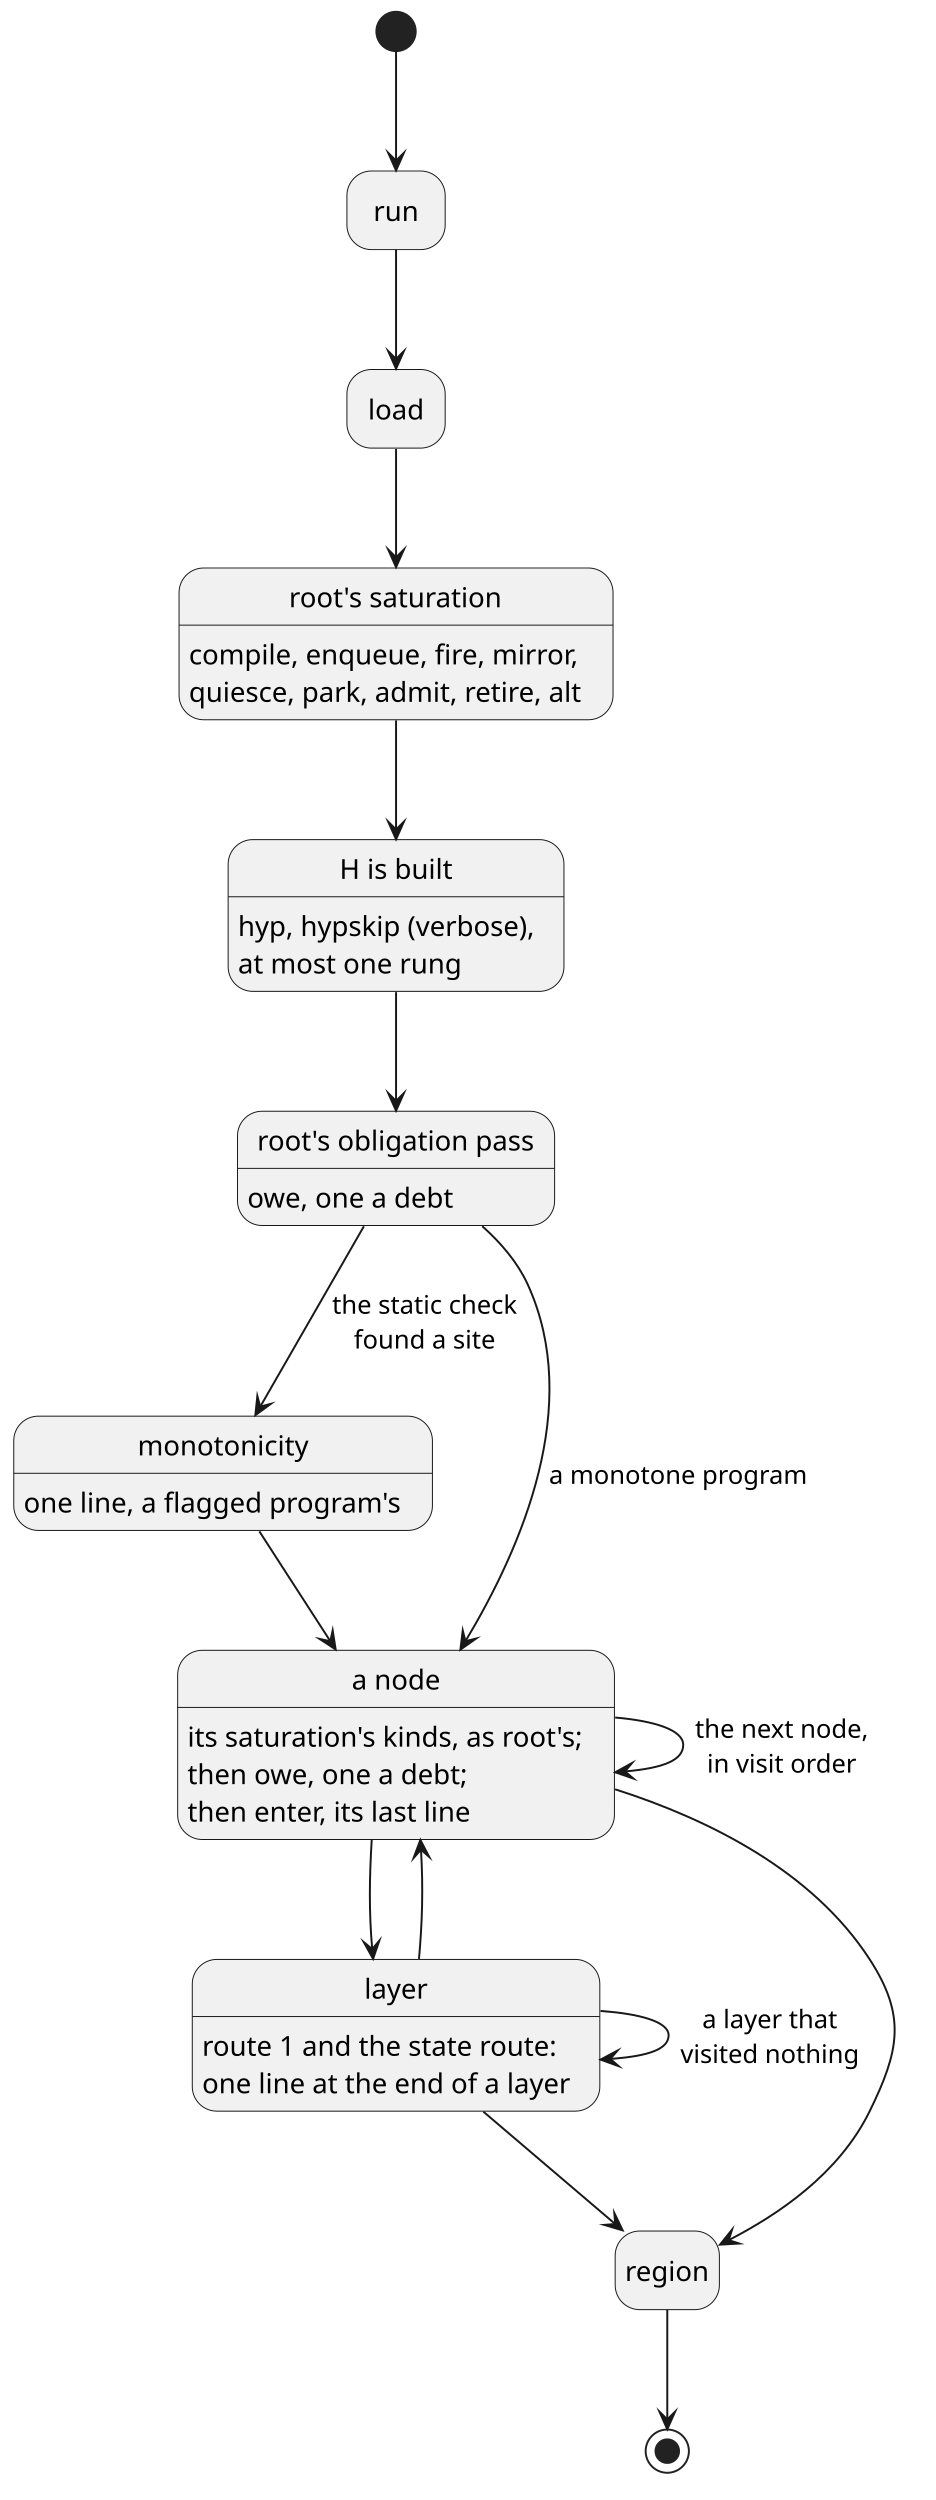
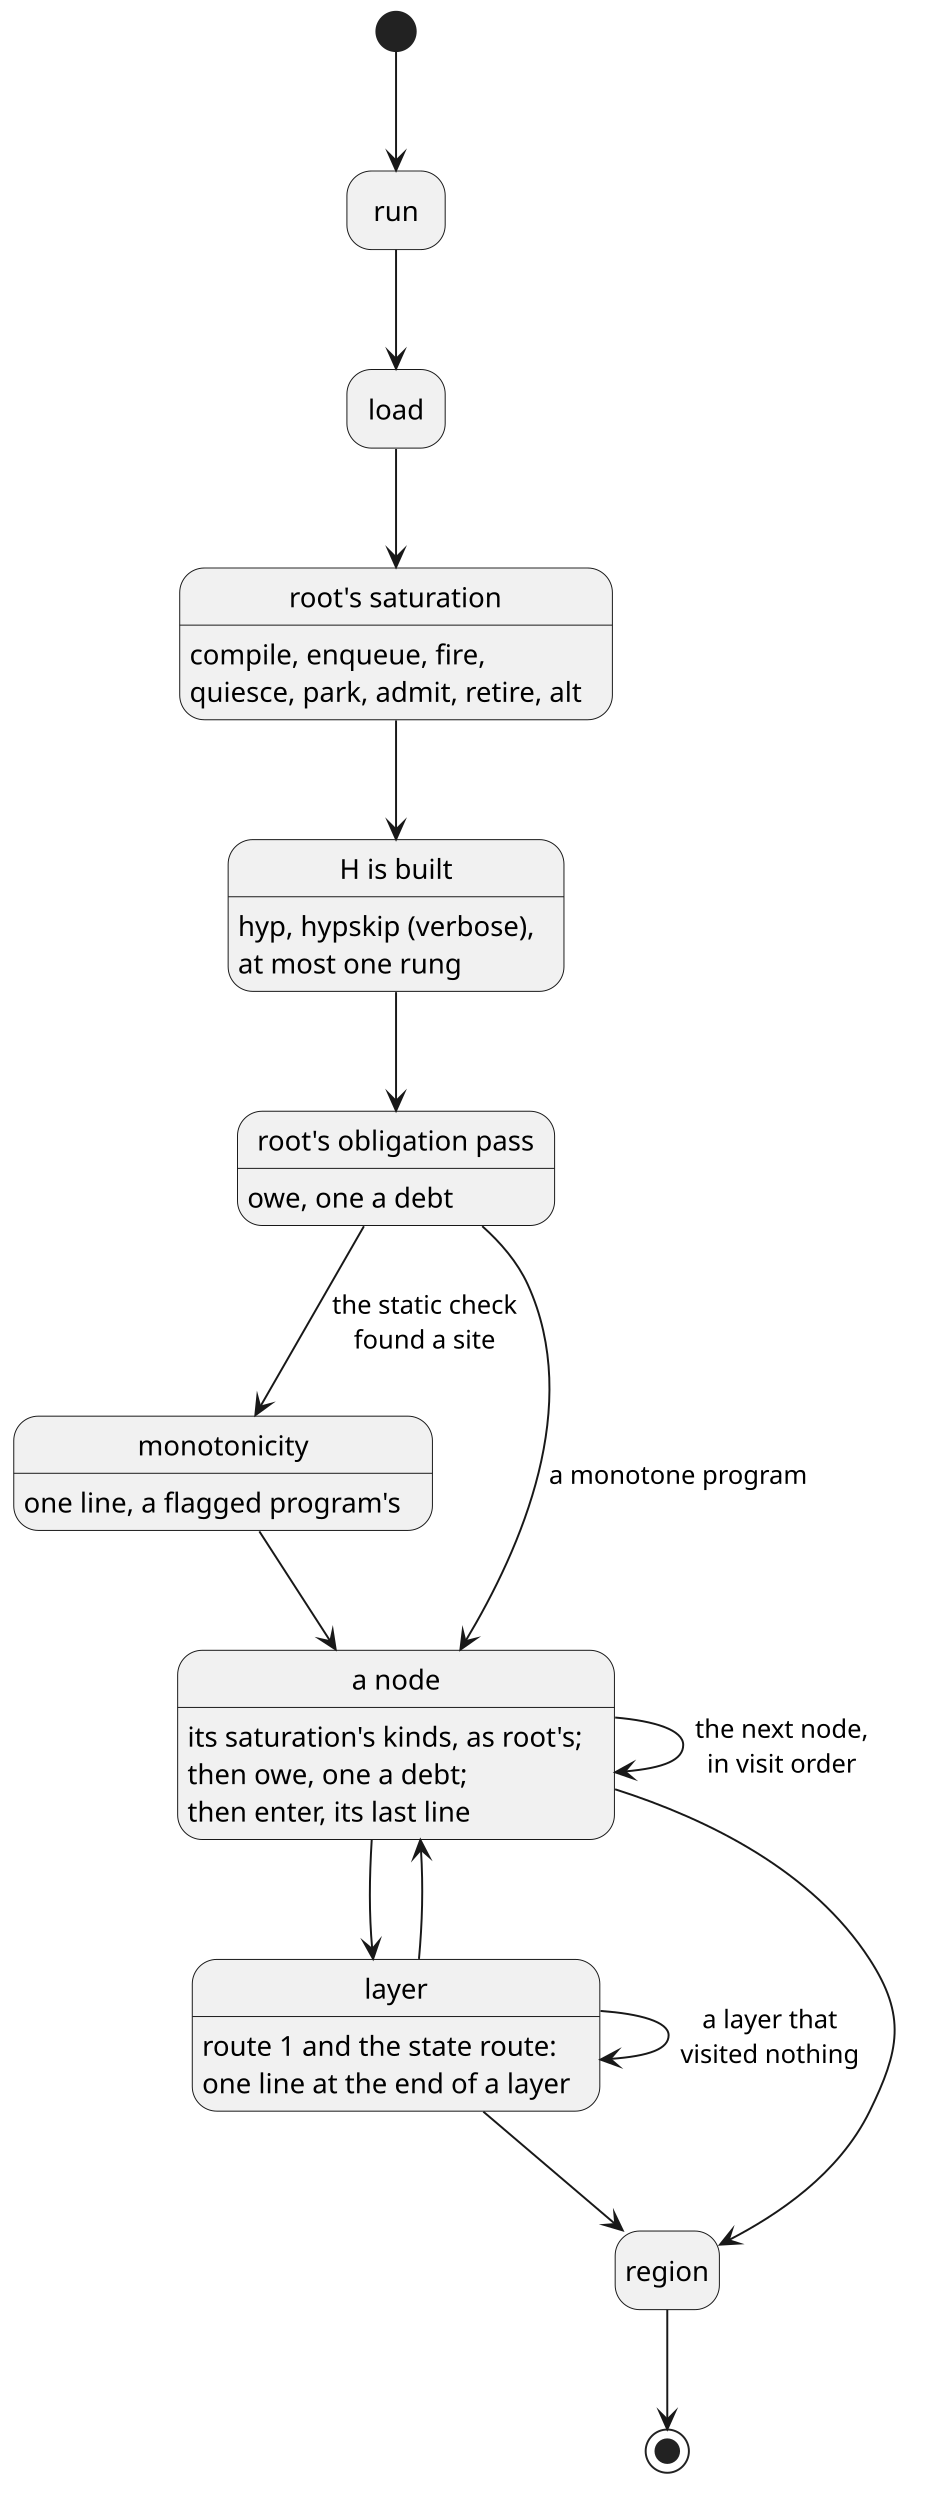
<svg xmlns="http://www.w3.org/2000/svg" version="1.1" data-diagram-type="STATE" style="width:476px;height:1272px;background:#FFFFFF;" width="476px" height="1272px" viewBox="0 0 476 1272" zoomAndPan="magnify" preserveAspectRatio="none" contentStyleType="text/css">
  <defs />
  <g font-family="sans-serif" lengthAdjust="spacing">
    <rect x="176.51" y="87" width="50" height="40" fill="#F1F1F1" style="stroke:#181818;stroke-width:0.5;" rx="12.5" ry="12.5" />
    <text x="189.967" y="112.432" fill="#000" font-size="14" textLength="23.086">run</text>
    <rect x="176.51" y="188" width="50" height="40" fill="#F1F1F1" style="stroke:#181818;stroke-width:0.5;" rx="12.5" ry="12.5" />
    <text x="187.237" y="213.432" fill="#000" font-size="14" textLength="28.546">load</text>
    <g class="entity" data-qualified-name="Sat" id="ent0003" data-source-line="4">
-       <rect x="91.1" y="289" width="220.815" height="77.204" fill="#F1F1F1" style="stroke:#181818;stroke-width:0.5;" rx="12.5" ry="12.5" />
-       <line x1="91.1" y1="318.068" x2="311.915" y2="318.068" style="stroke:#181818;stroke-width:0.5;" />
-       <text x="147.027" y="308.966" fill="#000" font-size="14" textLength="108.962">root's saturation</text>
-       <text x="96.1" y="338.034" fill="#000" font-size="14" textLength="200.815">compile, enqueue, fire, mirror,</text>
-       <text x="96.1" y="357.102" fill="#000" font-size="14" textLength="200.143">quiesce, park, admit, retire, alt</text>
+       <rect x="91.44" y="289" width="220.143" height="77.204" fill="#F1F1F1" style="stroke:#181818;stroke-width:0.5;" rx="12.5" ry="12.5" />
+       <line x1="91.44" y1="318.068" x2="311.583" y2="318.068" style="stroke:#181818;stroke-width:0.5;" />
+       <text x="147.031" y="308.966" fill="#000" font-size="14" textLength="108.962">root's saturation</text>
+       <text x="96.44" y="338.034" fill="#000" font-size="14" textLength="150.905">compile, enqueue, fire,</text>
+       <text x="96.44" y="357.102" fill="#000" font-size="14" textLength="200.143">quiesce, park, admit, retire, alt</text>
    </g>
    <g class="entity" data-qualified-name="Gen" id="ent0004" data-source-line="5">
      <rect x="116.08" y="427.2" width="170.863" height="77.204" fill="#F1F1F1" style="stroke:#181818;stroke-width:0.5;" rx="12.5" ry="12.5" />
      <line x1="116.08" y1="456.268" x2="286.943" y2="456.268" style="stroke:#181818;stroke-width:0.5;" />
      <text x="172.756" y="447.166" fill="#000" font-size="14" textLength="57.512">H is built</text>
      <text x="121.08" y="476.234" fill="#000" font-size="14" textLength="150.863">hyp, hypskip (verbose),</text>
      <text x="121.08" y="495.302" fill="#000" font-size="14" textLength="113.862">at most one rung</text>
    </g>
    <g class="entity" data-qualified-name="Owe" id="ent0005" data-source-line="6">
      <rect x="120.84" y="565.4" width="161.344" height="58.136" fill="#F1F1F1" style="stroke:#181818;stroke-width:0.5;" rx="12.5" ry="12.5" />
      <line x1="120.84" y1="594.468" x2="282.184" y2="594.468" style="stroke:#181818;stroke-width:0.5;" />
      <text x="130.84" y="585.366" fill="#000" font-size="14" textLength="141.344">root's obligation pass</text>
      <text x="125.84" y="614.434" fill="#000" font-size="14" textLength="105.084">owe, one a debt</text>
    </g>
    <g class="entity" data-qualified-name="Mono" id="ent0006" data-source-line="7">
      <rect x="7" y="720.54" width="213.017" height="58.136" fill="#F1F1F1" style="stroke:#181818;stroke-width:0.5;" rx="12.5" ry="12.5" />
      <line x1="7" y1="749.608" x2="220.017" y2="749.608" style="stroke:#181818;stroke-width:0.5;" />
      <text x="70.011" y="740.506" fill="#000" font-size="14" textLength="86.996">monotonicity</text>
      <text x="12" y="769.574" fill="#000" font-size="14" textLength="193.017">one line, a flagged program's</text>
    </g>
    <g class="entity" data-qualified-name="Node" id="ent0007" data-source-line="8">
      <rect x="90.39" y="839.67" width="222.229" height="96.272" fill="#F1F1F1" style="stroke:#181818;stroke-width:0.5;" rx="12.5" ry="12.5" />
      <line x1="90.39" y1="868.738" x2="312.619" y2="868.738" style="stroke:#181818;stroke-width:0.5;" />
      <text x="178.944" y="859.636" fill="#000" font-size="14" textLength="45.122">a node</text>
      <text x="95.39" y="888.704" fill="#000" font-size="14" textLength="202.229">its saturation's kinds, as root's;</text>
      <text x="95.39" y="907.772" fill="#000" font-size="14" textLength="142.729">then owe, one a debt;</text>
      <text x="95.39" y="926.84" fill="#000" font-size="14" textLength="146.215">then enter, its last line</text>
    </g>
    <g class="entity" data-qualified-name="Layer" id="ent0008" data-source-line="9">
      <rect x="97.83" y="996.95" width="207.361" height="77.204" fill="#F1F1F1" style="stroke:#181818;stroke-width:0.5;" rx="12.5" ry="12.5" />
      <line x1="97.83" y1="1026.018" x2="305.191" y2="1026.018" style="stroke:#181818;stroke-width:0.5;" />
      <text x="185.369" y="1016.916" fill="#000" font-size="14" textLength="32.284">layer</text>
      <text x="102.83" y="1045.984" fill="#000" font-size="14" textLength="180.949">route 1 and the state route:</text>
      <text x="102.83" y="1065.052" fill="#000" font-size="14" textLength="187.361">one line at the end of a layer</text>
    </g>
    <rect x="313" y="1135.15" width="53.022" height="40" fill="#F1F1F1" style="stroke:#181818;stroke-width:0.5;" rx="12.5" ry="12.5" />
    <text x="318" y="1160.582" fill="#000" font-size="14" textLength="43.022">region</text>
    <g class="start_entity" data-qualified-name=".start." id="ent0010" data-source-line="12">
      <ellipse cx="201.51" cy="16" rx="10" ry="10" fill="#222" style="stroke:#222;stroke-width:1;" />
    </g>
    <g class="end_entity" data-qualified-name=".end." id="ent0025" data-source-line="26">
      <ellipse cx="339.51" cy="1247.15" rx="11" ry="11" fill="none" style="stroke:#222;stroke-width:1;" />
      <ellipse cx="339.51" cy="1247.15" rx="6" ry="6" fill="#222" style="stroke:#222;stroke-width:1;" />
    </g>
    <g class="link" data-entity-1="ent0010" data-entity-2="ent0001" id="lnk11" data-source-line="12" data-link-type="dependency">
      <path d="M201.51,26.18 C201.51,40.4 201.51,63.02 201.51,81.74" style="stroke:#181818;stroke-width:1;" fill="none" id="*start*-to-Run" />
      <polygon points="201.51,86.74,205.51,77.74,201.51,81.74,197.51,77.74,201.51,86.74" fill="#181818" style="stroke:#181818;stroke-width:1;stroke-linejoin:miter;stroke-miterlimit:10;" />
    </g>
    <g class="link" data-entity-1="ent0001" data-entity-2="ent0002" id="lnk12" data-source-line="13" data-link-type="dependency">
      <path d="M201.51,127.08 C201.51,144.5 201.51,165.12 201.51,182.63" style="stroke:#181818;stroke-width:1;" fill="none" id="Run-to-Load" />
      <polygon points="201.51,187.63,205.51,178.63,201.51,182.63,197.51,178.63,201.51,187.63" fill="#181818" style="stroke:#181818;stroke-width:1;stroke-linejoin:miter;stroke-miterlimit:10;" />
    </g>
    <g class="link" data-entity-1="ent0002" data-entity-2="ent0003" id="lnk13" data-source-line="14" data-link-type="dependency">
      <path d="M201.51,228.42 C201.51,244.72 201.51,263.52 201.51,283.59" style="stroke:#181818;stroke-width:1;" fill="none" id="Load-to-Sat" />
      <polygon points="201.51,288.59,205.51,279.59,201.51,283.59,197.51,279.59,201.51,288.59" fill="#181818" style="stroke:#181818;stroke-width:1;stroke-linejoin:miter;stroke-miterlimit:10;" />
    </g>
    <g class="link" data-entity-1="ent0003" data-entity-2="ent0004" id="lnk14" data-source-line="15" data-link-type="dependency">
      <path d="M201.51,366.54 C201.51,385.43 201.51,403.2 201.51,422.06" style="stroke:#181818;stroke-width:1;" fill="none" id="Sat-to-Gen" />
      <polygon points="201.51,427.06,205.51,418.06,201.51,422.06,197.51,418.06,201.51,427.06" fill="#181818" style="stroke:#181818;stroke-width:1;stroke-linejoin:miter;stroke-miterlimit:10;" />
    </g>
    <g class="link" data-entity-1="ent0004" data-entity-2="ent0005" id="lnk15" data-source-line="16" data-link-type="dependency">
      <path d="M201.51,504.81 C201.51,524.19 201.51,542.37 201.51,560.16" style="stroke:#181818;stroke-width:1;" fill="none" id="Gen-to-Owe" />
      <polygon points="201.51,565.16,205.51,556.16,201.51,560.16,197.51,556.16,201.51,565.16" fill="#181818" style="stroke:#181818;stroke-width:1;stroke-linejoin:miter;stroke-miterlimit:10;" />
    </g>
    <g class="link" data-entity-1="ent0005" data-entity-2="ent0006" id="lnk16" data-source-line="17" data-link-type="dependency">
      <path d="M185.16,623.92 C169.41,651.33 148.181,688.265 132.411,715.715" style="stroke:#181818;stroke-width:1;" fill="none" id="Owe-to-Mono" />
      <polygon points="129.92,720.05,137.872,714.239,132.411,715.715,130.935,710.254,129.92,720.05" fill="#181818" style="stroke:#181818;stroke-width:1;stroke-linejoin:miter;stroke-miterlimit:10;" />
      <text x="168.98" y="668.437" fill="#000" font-size="13" textLength="94.107">the static check</text>
      <text x="180.004" y="686.143" fill="#000" font-size="13" textLength="72.059">found a site</text>
    </g>
    <g class="link" data-entity-1="ent0005" data-entity-2="ent0007" id="lnk17" data-source-line="18" data-link-type="dependency">
      <path d="M245.37,623.88 C254.72,632.22 263.33,642.2 268.51,653.54 C296.6,715.06 265.7,786.841 236.82,835.041" style="stroke:#181818;stroke-width:1;" fill="none" id="Owe-to-Node" />
      <polygon points="234.25,839.33,242.307,833.666,236.82,835.041,235.445,829.554,234.25,839.33" fill="#181818" style="stroke:#181818;stroke-width:1;stroke-linejoin:miter;stroke-miterlimit:10;" />
      <text x="279.31" y="755.007" fill="#000" font-size="13" textLength="131.937">a monotone program</text>
    </g>
    <g class="link" data-entity-1="ent0006" data-entity-2="ent0007" id="lnk18" data-source-line="19" data-link-type="dependency">
      <path d="M131.96,779.16 C143.2,796.55 155.126,815.021 168.076,835.061" style="stroke:#181818;stroke-width:1;" fill="none" id="Mono-to-Node" />
      <polygon points="170.79,839.26,169.265,829.53,168.076,835.061,162.546,833.872,170.79,839.26" fill="#181818" style="stroke:#181818;stroke-width:1;stroke-linejoin:miter;stroke-miterlimit:10;" />
    </g>
    <g class="link" data-entity-1="ent0007" data-entity-2="ent0007" id="lnk19" data-source-line="20" data-link-type="dependency">
      <path d="M313,873.88 C333.35,875.64 347.62,880.28 347.62,887.81 C347.62,895.34 338.331,899.549 317.981,901.309" style="stroke:#181818;stroke-width:1;" fill="none" id="Node-to-Node" />
      <polygon points="313,901.74,322.311,904.95,317.981,901.309,321.622,896.979,313,901.74" fill="#181818" style="stroke:#181818;stroke-width:1;stroke-linejoin:miter;stroke-miterlimit:10;" />
      <text x="353.62" y="884.207" fill="#000" font-size="13" textLength="88.465">the next node,</text>
      <text x="359.698" y="901.913" fill="#000" font-size="13" textLength="76.31">in visit order</text>
    </g>
    <g class="link" data-entity-1="ent0007" data-entity-2="ent0008" id="lnk20" data-source-line="21" data-link-type="dependency">
      <path d="M189.13,936.13 C187.94,955.74 187.723,973.21 189.383,991.7" style="stroke:#181818;stroke-width:1;" fill="none" id="Node-to-Layer" />
      <polygon points="189.83,996.68,193.009,987.358,189.383,991.7,185.041,988.074,189.83,996.68" fill="#181818" style="stroke:#181818;stroke-width:1;stroke-linejoin:miter;stroke-miterlimit:10;" />
    </g>
    <g class="link" data-entity-1="ent0008" data-entity-2="ent0007" id="lnk21" data-source-line="22" data-link-type="dependency">
      <path d="M213.18,996.68 C214.84,978.19 215.383,960.731 214.193,941.121" style="stroke:#181818;stroke-width:1;" fill="none" id="Layer-to-Node" />
      <polygon points="213.89,936.13,210.442,945.356,214.193,941.121,218.428,944.871,213.89,936.13" fill="#181818" style="stroke:#181818;stroke-width:1;stroke-linejoin:miter;stroke-miterlimit:10;" />
    </g>
    <g class="link" data-entity-1="ent0008" data-entity-2="ent0008" id="lnk22" data-source-line="23" data-link-type="dependency">
      <path d="M305.53,1023.17 C325.8,1024.61 340.19,1028.73 340.19,1035.55 C340.19,1042.36 330.787,1046.136 310.517,1047.576" style="stroke:#181818;stroke-width:1;" fill="none" id="Layer-to-Layer" />
      <polygon points="305.53,1047.93,314.791,1051.282,310.517,1047.576,314.224,1043.302,305.53,1047.93" fill="#181818" style="stroke:#181818;stroke-width:1;stroke-linejoin:miter;stroke-miterlimit:10;" />
      <text x="357.292" y="1031.947" fill="#000" font-size="13" textLength="68.744">a layer that</text>
      <text x="346.19" y="1049.653" fill="#000" font-size="13" textLength="90.948">visited nothing</text>
    </g>
    <g class="link" data-entity-1="ent0007" data-entity-2="ent0009" id="lnk23" data-source-line="24" data-link-type="dependency">
      <path d="M312.97,910.39 C361.41,925.9 413.6,952.29 442.51,996.95 C461.16,1025.75 457.59,1043.33 442.51,1074.15 C426.78,1106.28 395.673,1126.926 370.763,1139.786" style="stroke:#181818;stroke-width:1;" fill="none" id="Node-to-Region" />
      <polygon points="366.32,1142.08,376.152,1141.506,370.763,1139.786,372.482,1134.397,366.32,1142.08" fill="#181818" style="stroke:#181818;stroke-width:1;stroke-linejoin:miter;stroke-miterlimit:10;" />
    </g>
    <g class="link" data-entity-1="ent0008" data-entity-2="ent0009" id="lnk24" data-source-line="25" data-link-type="dependency">
      <path d="M245.93,1074.41 C269.57,1094.55 293.824,1115.227 313.014,1131.577" style="stroke:#181818;stroke-width:1;" fill="none" id="Layer-to-Region" />
      <polygon points="316.82,1134.82,312.563,1125.938,313.014,1131.577,307.375,1132.028,316.82,1134.82" fill="#181818" style="stroke:#181818;stroke-width:1;stroke-linejoin:miter;stroke-miterlimit:10;" />
    </g>
    <g class="link" data-entity-1="ent0009" data-entity-2="ent0025" id="lnk26" data-source-line="26" data-link-type="dependency">
      <path d="M339.51,1175.24 C339.51,1193.81 339.51,1216.32 339.51,1231.02" style="stroke:#181818;stroke-width:1;" fill="none" id="Region-to-*end*" />
      <polygon points="339.51,1236.02,343.51,1227.02,339.51,1231.02,335.51,1227.02,339.51,1236.02" fill="#181818" style="stroke:#181818;stroke-width:1;stroke-linejoin:miter;stroke-miterlimit:10;" />
    </g>
  </g>
</svg>
